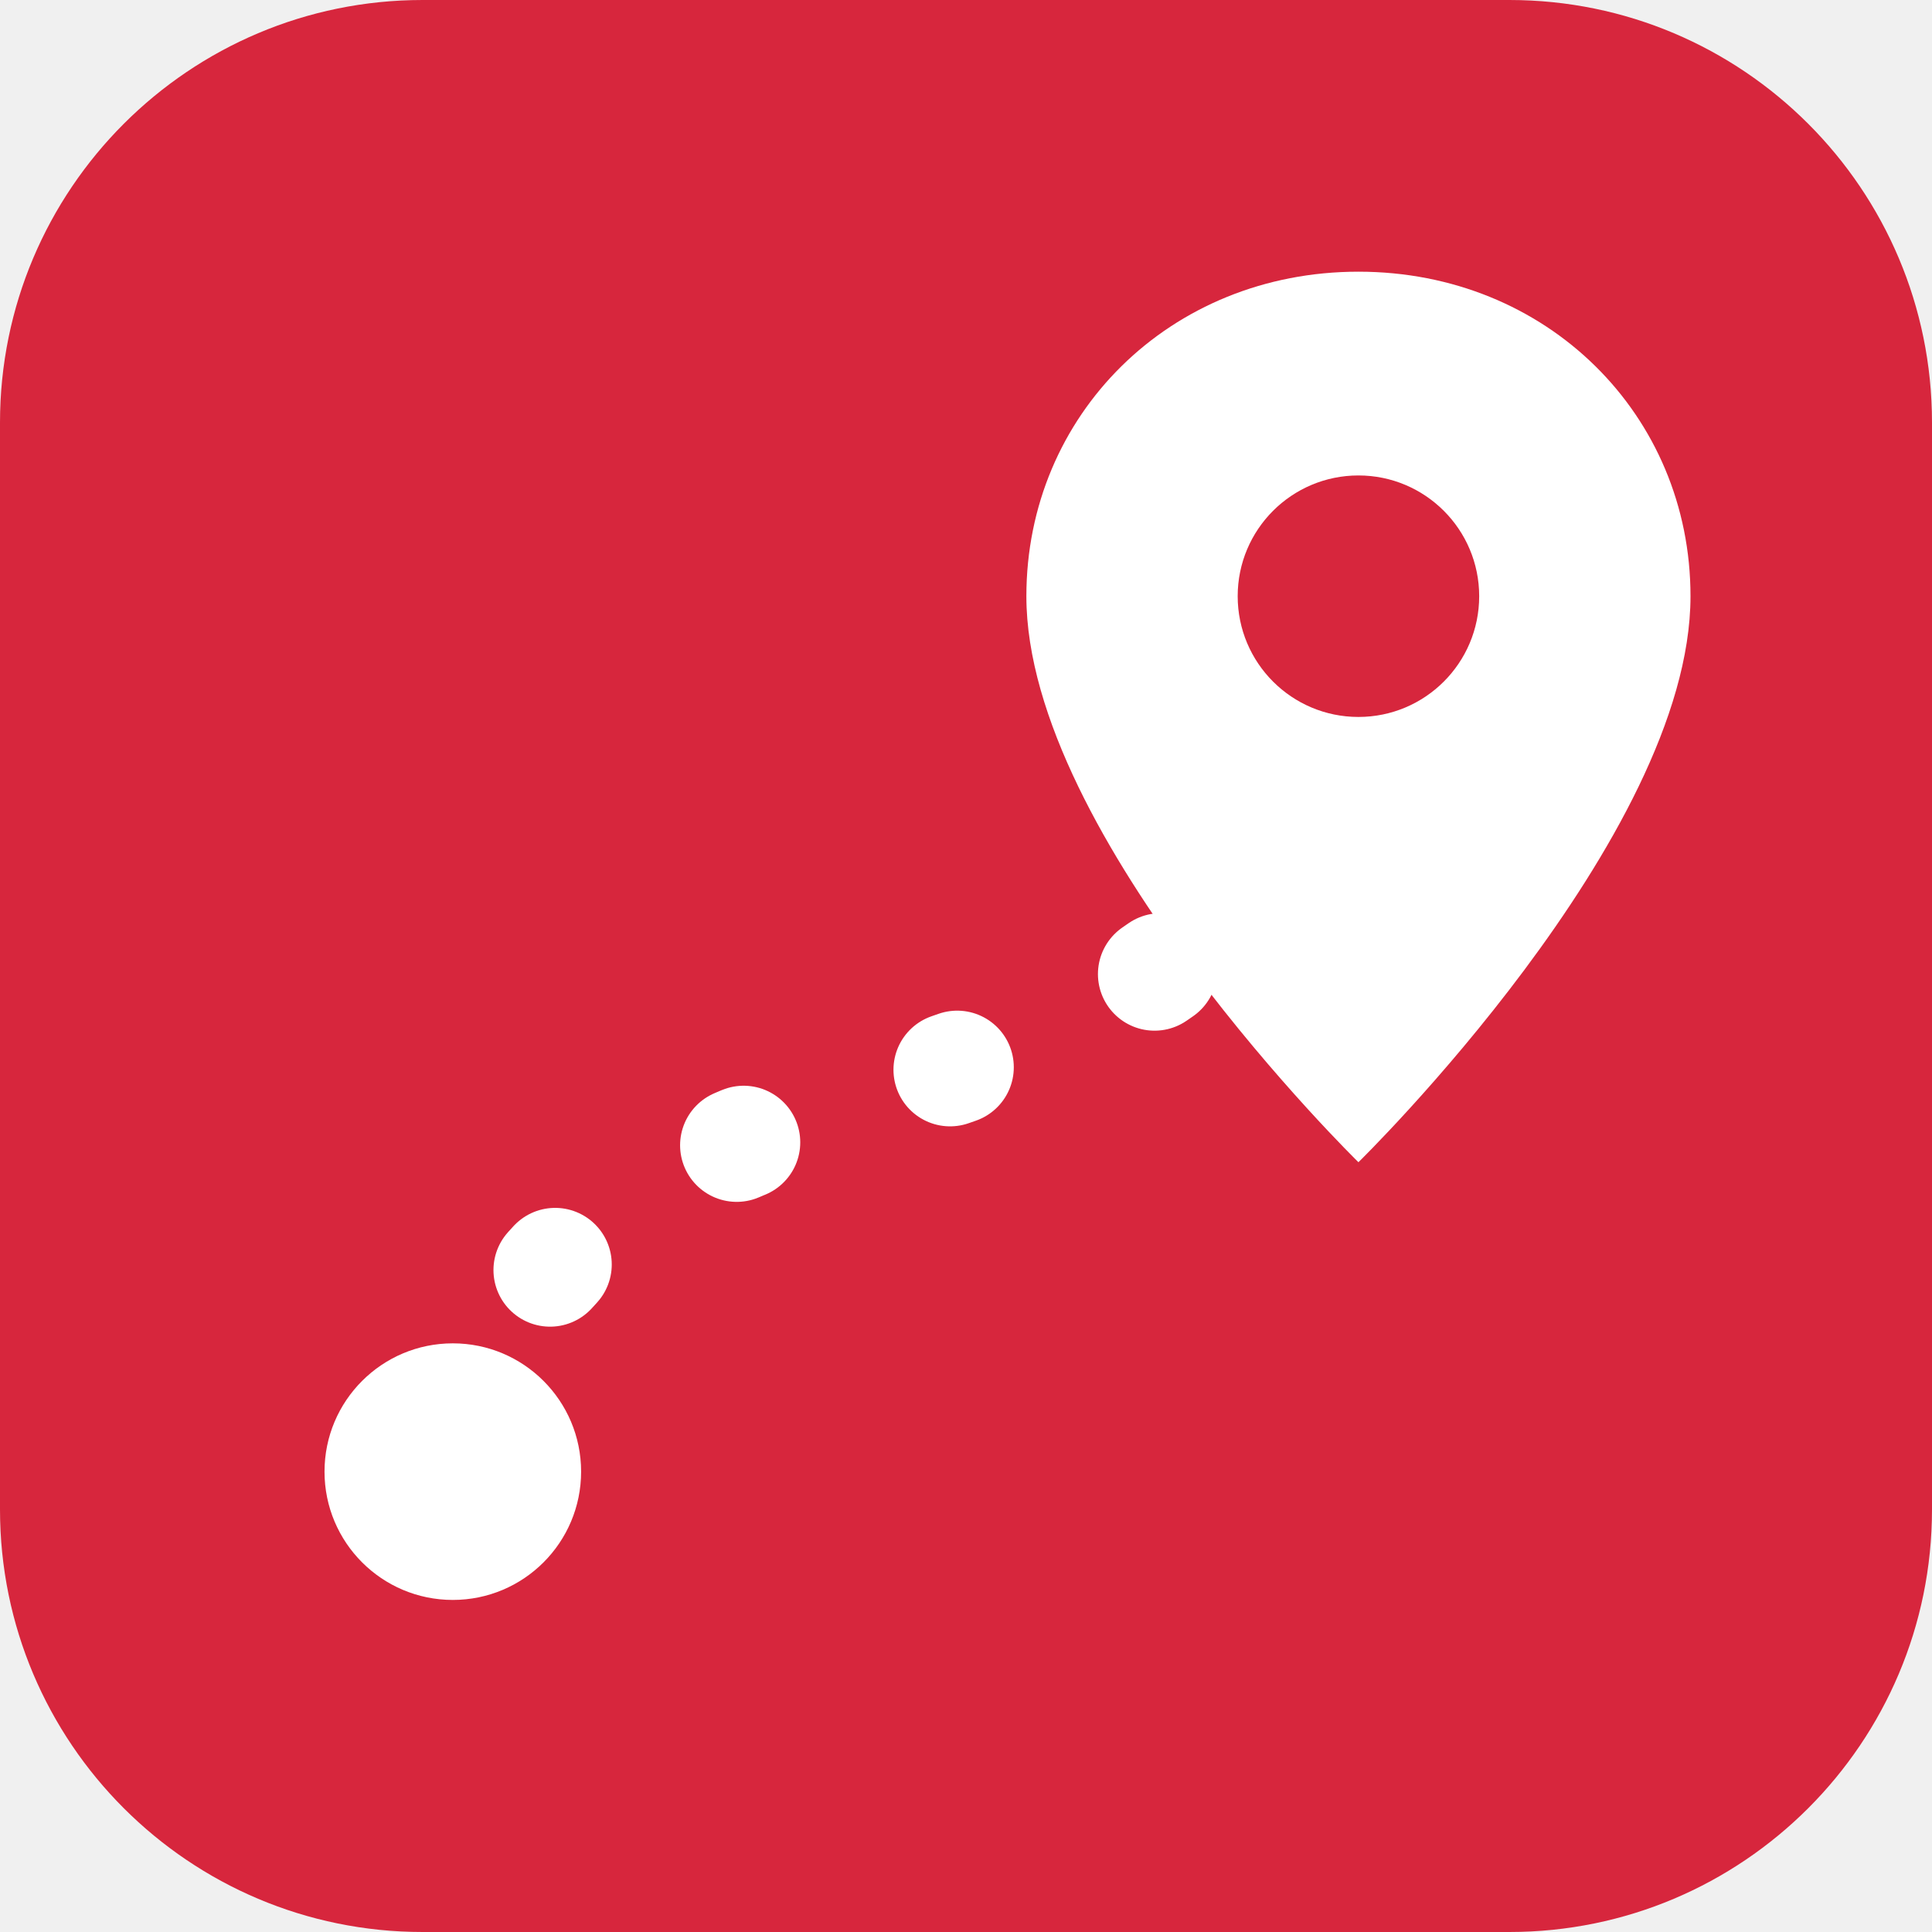
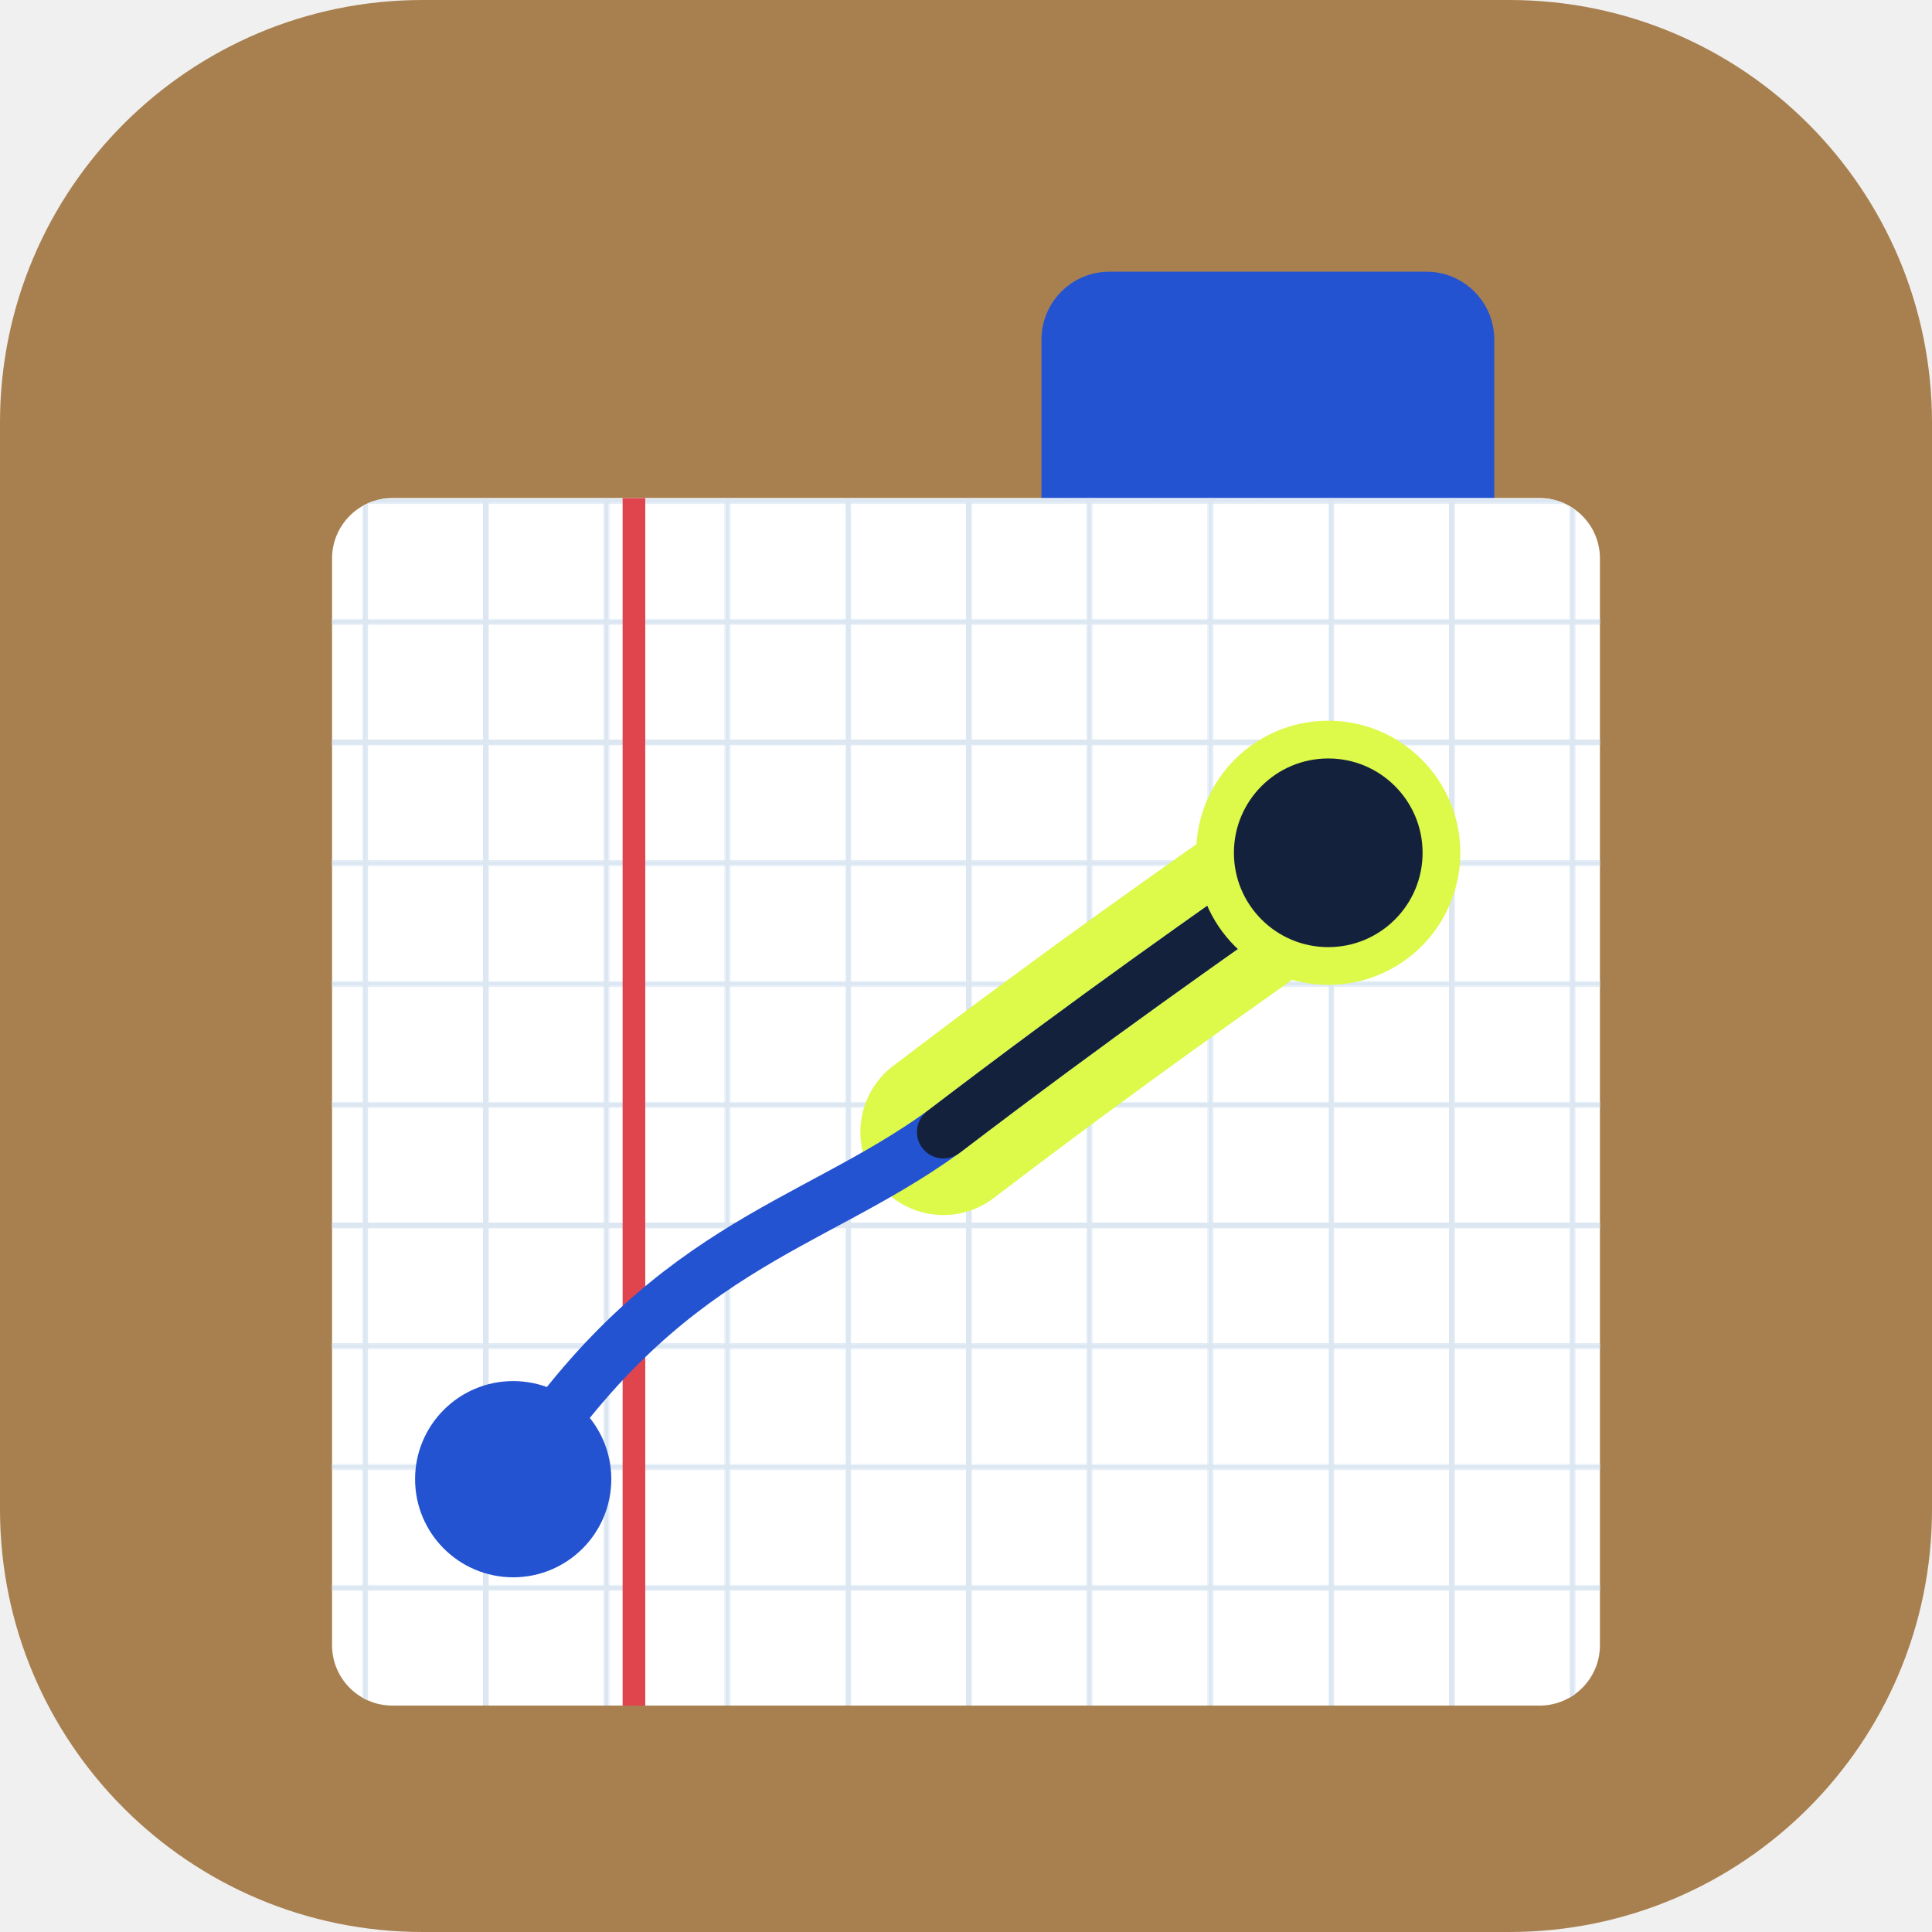
<svg xmlns="http://www.w3.org/2000/svg" viewBox="0 0 512 512">
-   <rect width="512" height="512" rx="112" fill="#d7263d" />
-   <path d="M120 390 C 150 250, 330 330, 360 170" fill="none" stroke="#fff" stroke-width="30" stroke-linecap="round" stroke-dasharray="2 58" />
-   <circle cx="120" cy="390" r="34" fill="#fff" />
-   <path d="M360 72c-50 0-88 38-88 86 0 64 88 150 88 150s88-86 88-150c0-48-38-86-88-86z" fill="#fff" />
-   <circle cx="360" cy="158" r="32" fill="#d7263d" />
+   <defs>
+     <pattern id="reticula" width="32" height="32" patternUnits="userSpaceOnUse" x="96" y="132">
+       <path d="M32 0H0V32" fill="none" stroke="#dce7f2" stroke-width="3" />
+     </pattern>
+   </defs>
+   <rect width="512" height="512" rx="112" fill="#a8804f" />
+   <rect x="276" y="72" width="120" height="96" rx="18" fill="#2453d1" />
+   <rect x="88" y="132" width="336" height="320" rx="16" fill="#fff" />
+   <rect x="88" y="132" width="336" height="320" rx="16" fill="url(#reticula)" />
+   <path d="M168 132V452" stroke="#e0454d" stroke-width="6" />
+   <path d="M250 300C292 268 318 250 352 226" fill="none" stroke="#ddf94a" stroke-width="44" stroke-linecap="round" />
+   <path d="M136 392C176 330 214 326 250 300C292 268 318 250 352 226" fill="none" stroke="#2453d1" stroke-width="14" stroke-linecap="round" />
+   <path d="M250 300C292 268 318 250 352 226" fill="none" stroke="#14213d" stroke-width="14" stroke-linecap="round" />
+   <circle cx="136" cy="392" r="26" fill="#2453d1" />
+   <circle cx="352" cy="226" r="30" fill="#14213d" stroke="#ddf94a" stroke-width="10" />
</svg>
